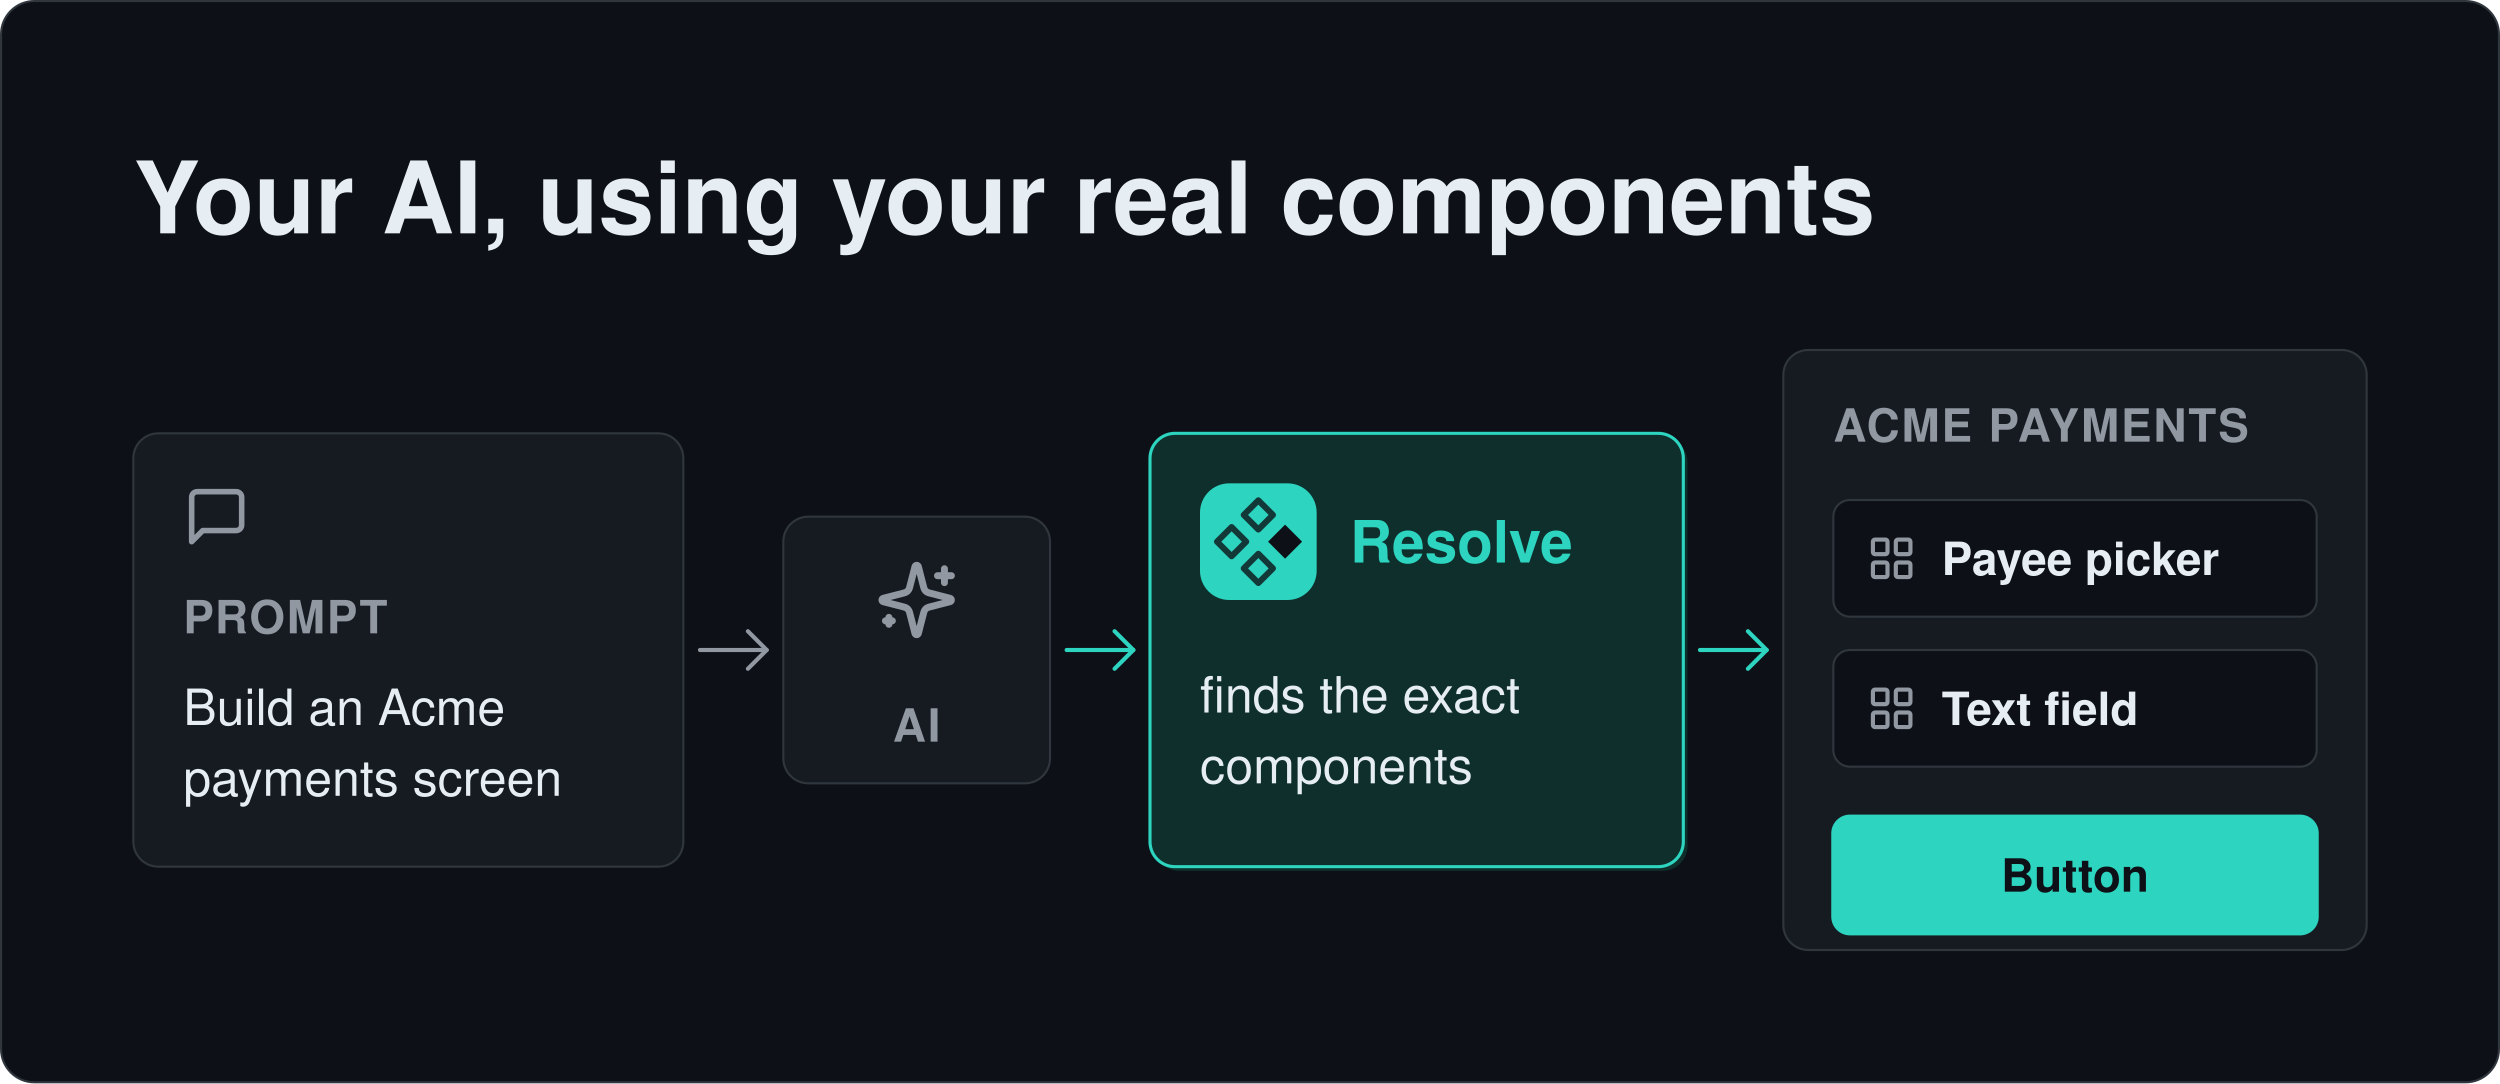
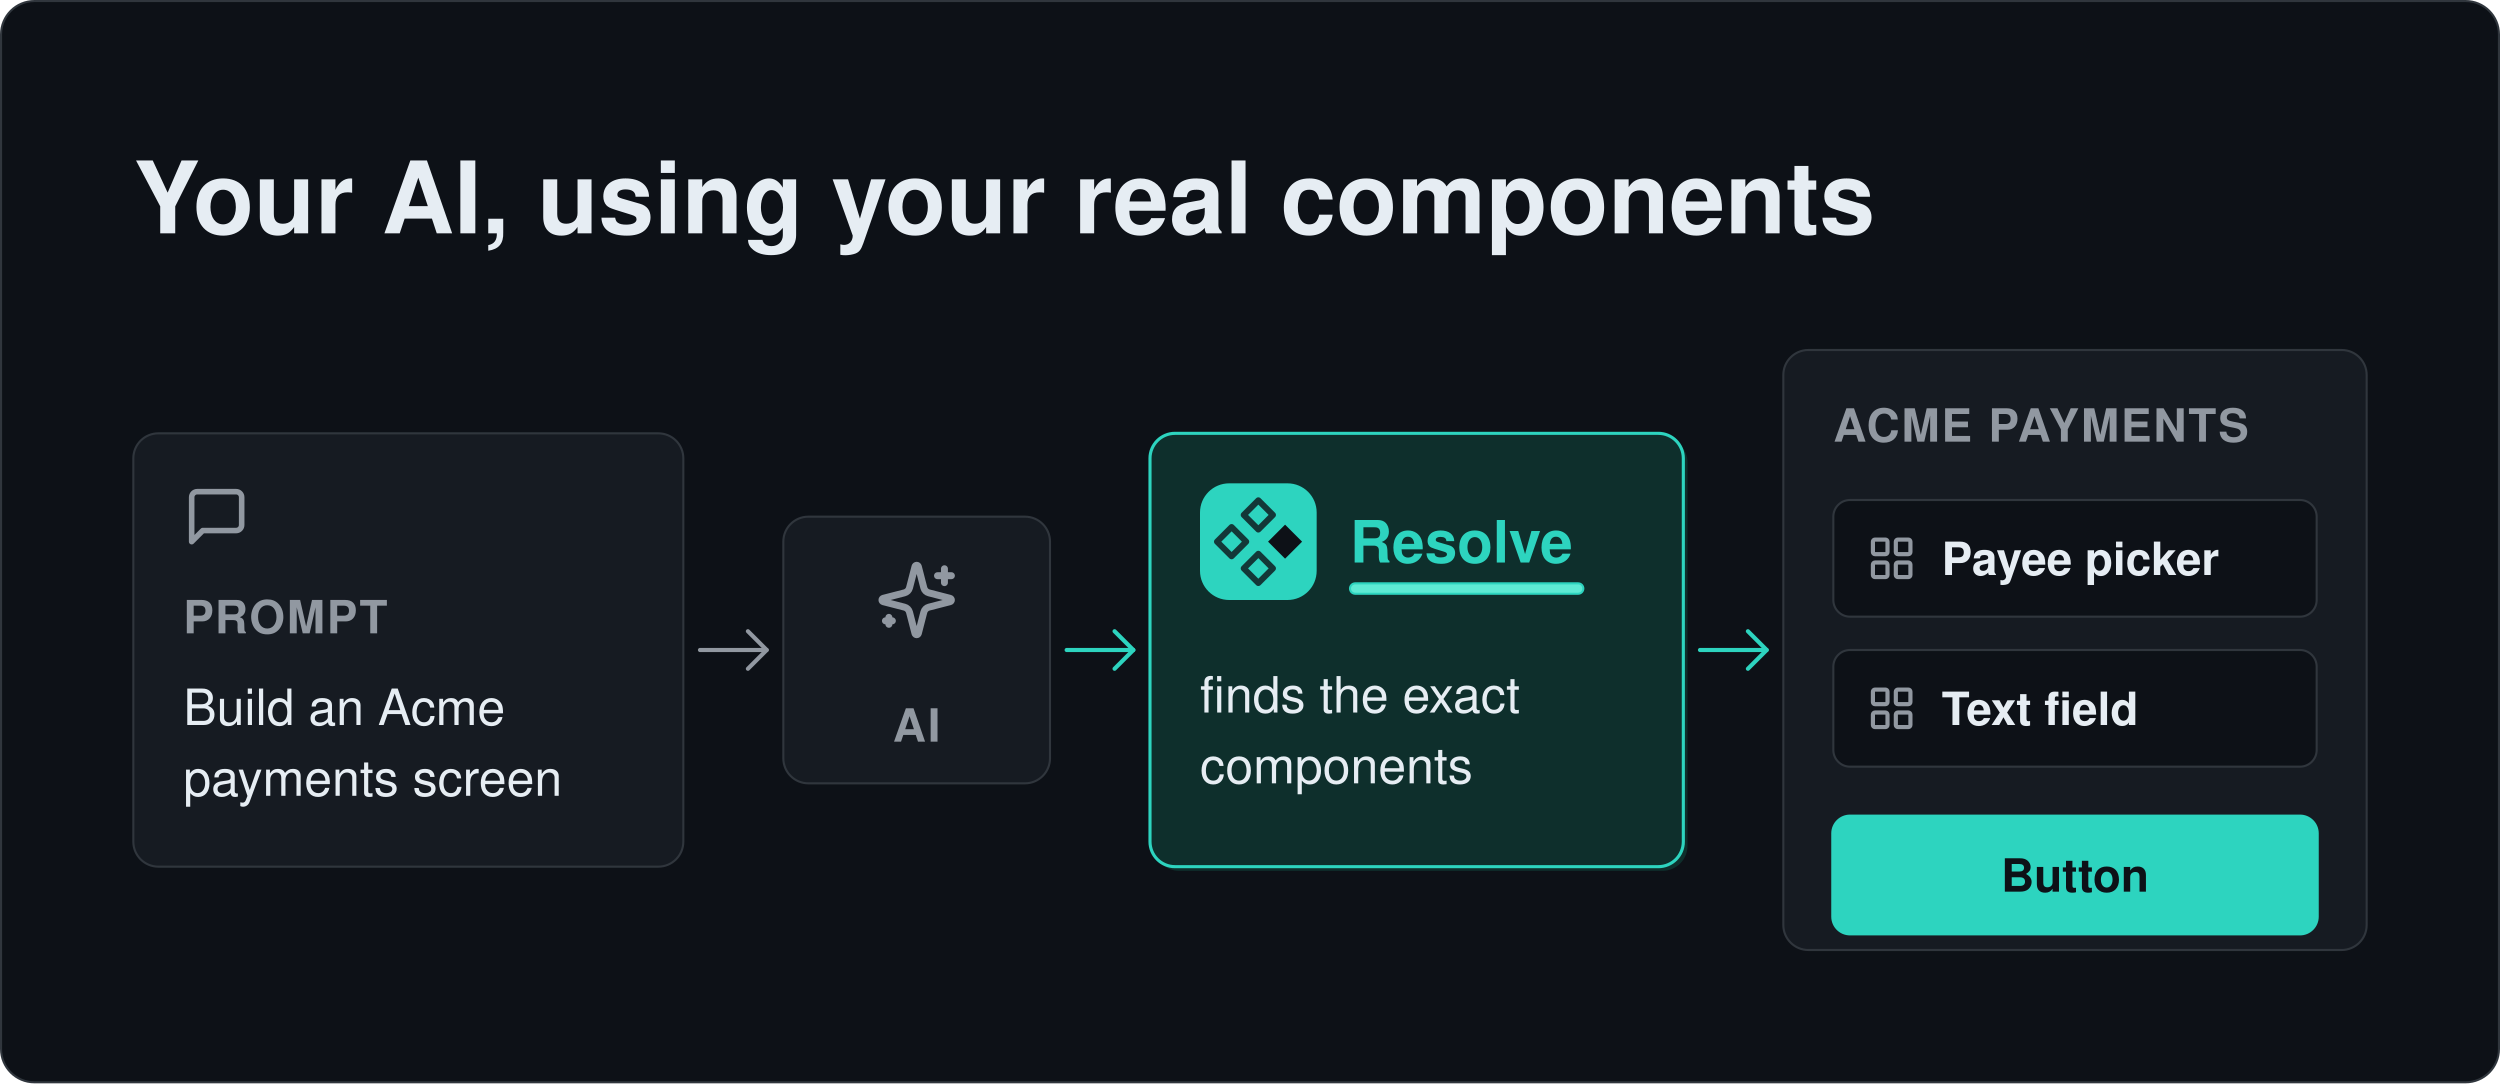
<svg xmlns="http://www.w3.org/2000/svg" width="1200" height="520" viewBox="0 0 1200 520" role="img" aria-labelledby="t d">
  <rect x="0.5" y="0.5" width="1199" height="519" rx="16" fill="#0D1117" stroke="#30363D" stroke-width="1" />
  <text x="64" y="112" font-family="-apple-system,'Segoe UI',Helvetica,Arial,sans-serif" font-size="48" font-weight="600" fill="#E6EDF3" text-anchor="start">Your AI, using your real components</text>
  <rect x="64" y="208" width="264" height="208" rx="12" fill="#161B22" stroke="#30363D" stroke-width="1" />
  <g transform="translate(88 232) scale(1.333333)" fill="none" stroke="#9198A1" stroke-width="2" stroke-linecap="round" stroke-linejoin="round">
    <path d="M21 15a2 2 0 0 1-2 2H7l-4 4V5a2 2 0 0 1 2-2h14a2 2 0 0 1 2 2z" />
  </g>
  <text x="88" y="304" font-family="-apple-system,'Segoe UI',Helvetica,Arial,sans-serif" font-size="22" font-weight="600" fill="#9198A1" text-anchor="start" letter-spacing="0.04em">PROMPT</text>
  <text x="88" y="348" font-family="-apple-system,'Segoe UI',Helvetica,Arial,sans-serif" font-size="24" font-weight="400" fill="#E6EDF3" text-anchor="start">Build an Acme</text>
  <text x="88" y="382" font-family="-apple-system,'Segoe UI',Helvetica,Arial,sans-serif" font-size="24" font-weight="400" fill="#E6EDF3" text-anchor="start">payments screen</text>
  <g fill="none" stroke="#9198A1" stroke-width="2" stroke-linecap="round" stroke-linejoin="round">
    <path d="M336 312.0 H368" />
    <path d="M359 303.0 L368 312.0 L359 321.0" />
  </g>
  <rect x="376" y="248.0" width="128" height="128" rx="12" fill="#161B22" stroke="#30363D" stroke-width="1" />
  <g transform="translate(420 268.0) scale(1.666667)" fill="none" stroke="#9198A1" stroke-width="2" stroke-linecap="round" stroke-linejoin="round">
    <path d="M9.937 15.5A2 2 0 0 0 8.5 14.063l-6.135-1.582a.5.5 0 0 1 0-.962L8.5 9.936A2 2 0 0 0 9.937 8.5l1.582-6.135a.5.5 0 0 1 .963 0L14.063 8.5A2 2 0 0 0 15.5 9.937l6.135 1.581a.5.5 0 0 1 0 .964L15.5 14.063a2 2 0 0 0-1.437 1.437l-1.582 6.135a.5.5 0 0 1-.963 0z" />
    <path d="M20 3v4" />
    <path d="M22 5h-4" />
    <path d="M4 17v2" />
    <path d="M5 18H3" />
  </g>
  <text x="440.0" y="356.0" font-family="-apple-system,'Segoe UI',Helvetica,Arial,sans-serif" font-size="22" font-weight="600" fill="#9198A1" text-anchor="middle" letter-spacing="0.04em">AI</text>
  <g fill="none" stroke="#2DD4BF" stroke-width="2" stroke-linecap="round" stroke-linejoin="round">
    <path d="M512 312.0 H544" />
    <path d="M535 303.0 L544 312.0 L535 321.0" />
  </g>
  <rect x="554" y="210" width="256" height="208" rx="12" fill="#0E2F2C" />
  <rect x="552" y="208" width="256" height="208" rx="12" fill="#0E2F2C" stroke="#2DD4BF" stroke-width="1.5" />
  <g transform="translate(576 232) scale(0.5833333)">
    <rect x="1" y="1" width="94" height="94" rx="23" fill="#2DD4BF" stroke="#2DD4BF" stroke-width="2" />
    <g fill="none" stroke="#0D1117" stroke-width="5" stroke-linejoin="round" opacity="0.8">
      <path d="M48 14 L60 26 L48 38 L36 26 Z" />
      <path d="M26 36 L38 48 L26 60 L14 48 Z" />
      <path d="M48 58 L60 70 L48 82 L36 70 Z" />
    </g>
    <path d="M70 34 L84 48 L70 62 L56 48 Z" fill="#0D1117" />
  </g>
  <text x="648" y="270" font-family="-apple-system,'Segoe UI',Helvetica,Arial,sans-serif" font-size="28" font-weight="600" fill="#2DD4BF" text-anchor="start">Resolve</text>
+   <rect x="648" y="280" width="112" height="5" rx="2.5" fill="#5EEAD4" stroke="#2DD4BF" stroke-width="1" />
  <text x="576" y="342" font-family="-apple-system,'Segoe UI',Helvetica,Arial,sans-serif" font-size="24" font-weight="400" fill="#E6EDF3" text-anchor="start">finds the exact</text>
  <text x="576" y="376" font-family="-apple-system,'Segoe UI',Helvetica,Arial,sans-serif" font-size="24" font-weight="400" fill="#E6EDF3" text-anchor="start">components</text>
  <g fill="none" stroke="#2DD4BF" stroke-width="2" stroke-linecap="round" stroke-linejoin="round">
    <path d="M816 312.0 H848" />
    <path d="M839 303.0 L848 312.0 L839 321.0" />
  </g>
  <rect x="856" y="168" width="280" height="288" rx="12" fill="#161B22" stroke="#30363D" stroke-width="1" />
  <text x="880" y="212" font-family="-apple-system,'Segoe UI',Helvetica,Arial,sans-serif" font-size="22" font-weight="600" fill="#9198A1" text-anchor="start" letter-spacing="0.04em">ACME PAYMENTS</text>
  <rect x="880" y="240" width="232" height="56" rx="8" fill="#0D1117" stroke="#30363D" stroke-width="1" />
  <g transform="translate(896 256) scale(1.0)" fill="none" stroke="#9198A1" stroke-width="2" stroke-linecap="round" stroke-linejoin="round">
    <rect width="7" height="7" x="3" y="3" rx="1" />
    <rect width="7" height="7" x="14" y="3" rx="1" />
    <rect width="7" height="7" x="14" y="14" rx="1" />
    <rect width="7" height="7" x="3" y="14" rx="1" />
  </g>
  <text x="932" y="276" font-family="-apple-system,'Segoe UI',Helvetica,Arial,sans-serif" font-size="22" font-weight="600" fill="#E6EDF3" text-anchor="start">Payee picker</text>
  <rect x="880" y="312" width="232" height="56" rx="8" fill="#0D1117" stroke="#30363D" stroke-width="1" />
  <g transform="translate(896 328) scale(1.0)" fill="none" stroke="#9198A1" stroke-width="2" stroke-linecap="round" stroke-linejoin="round">
    <rect width="7" height="7" x="3" y="3" rx="1" />
    <rect width="7" height="7" x="14" y="3" rx="1" />
    <rect width="7" height="7" x="14" y="14" rx="1" />
    <rect width="7" height="7" x="3" y="14" rx="1" />
  </g>
  <text x="932" y="348" font-family="-apple-system,'Segoe UI',Helvetica,Arial,sans-serif" font-size="22" font-weight="600" fill="#E6EDF3" text-anchor="start">Text field</text>
  <rect x="880" y="392" width="232" height="56" rx="8" fill="#2DD4BF" stroke="#2DD4BF" stroke-width="2" />
  <text x="996" y="428" font-family="-apple-system,'Segoe UI',Helvetica,Arial,sans-serif" font-size="22" font-weight="600" fill="#0D1117" text-anchor="middle">Button</text>
-   <circle r="5" fill="#2DD4BF" opacity="0">
+   <circle r="5" fill="#5EEAD4" stroke="#2DD4BF" stroke-width="1" opacity="0">
    <animateMotion dur="2.4s" repeatCount="indefinite" path="M816 312.0 H844" />
    <animate attributeName="opacity" dur="2.4s" repeatCount="indefinite" values="0;1;1;0" keyTimes="0;0.1;0.85;1" />
  </circle>
</svg>
